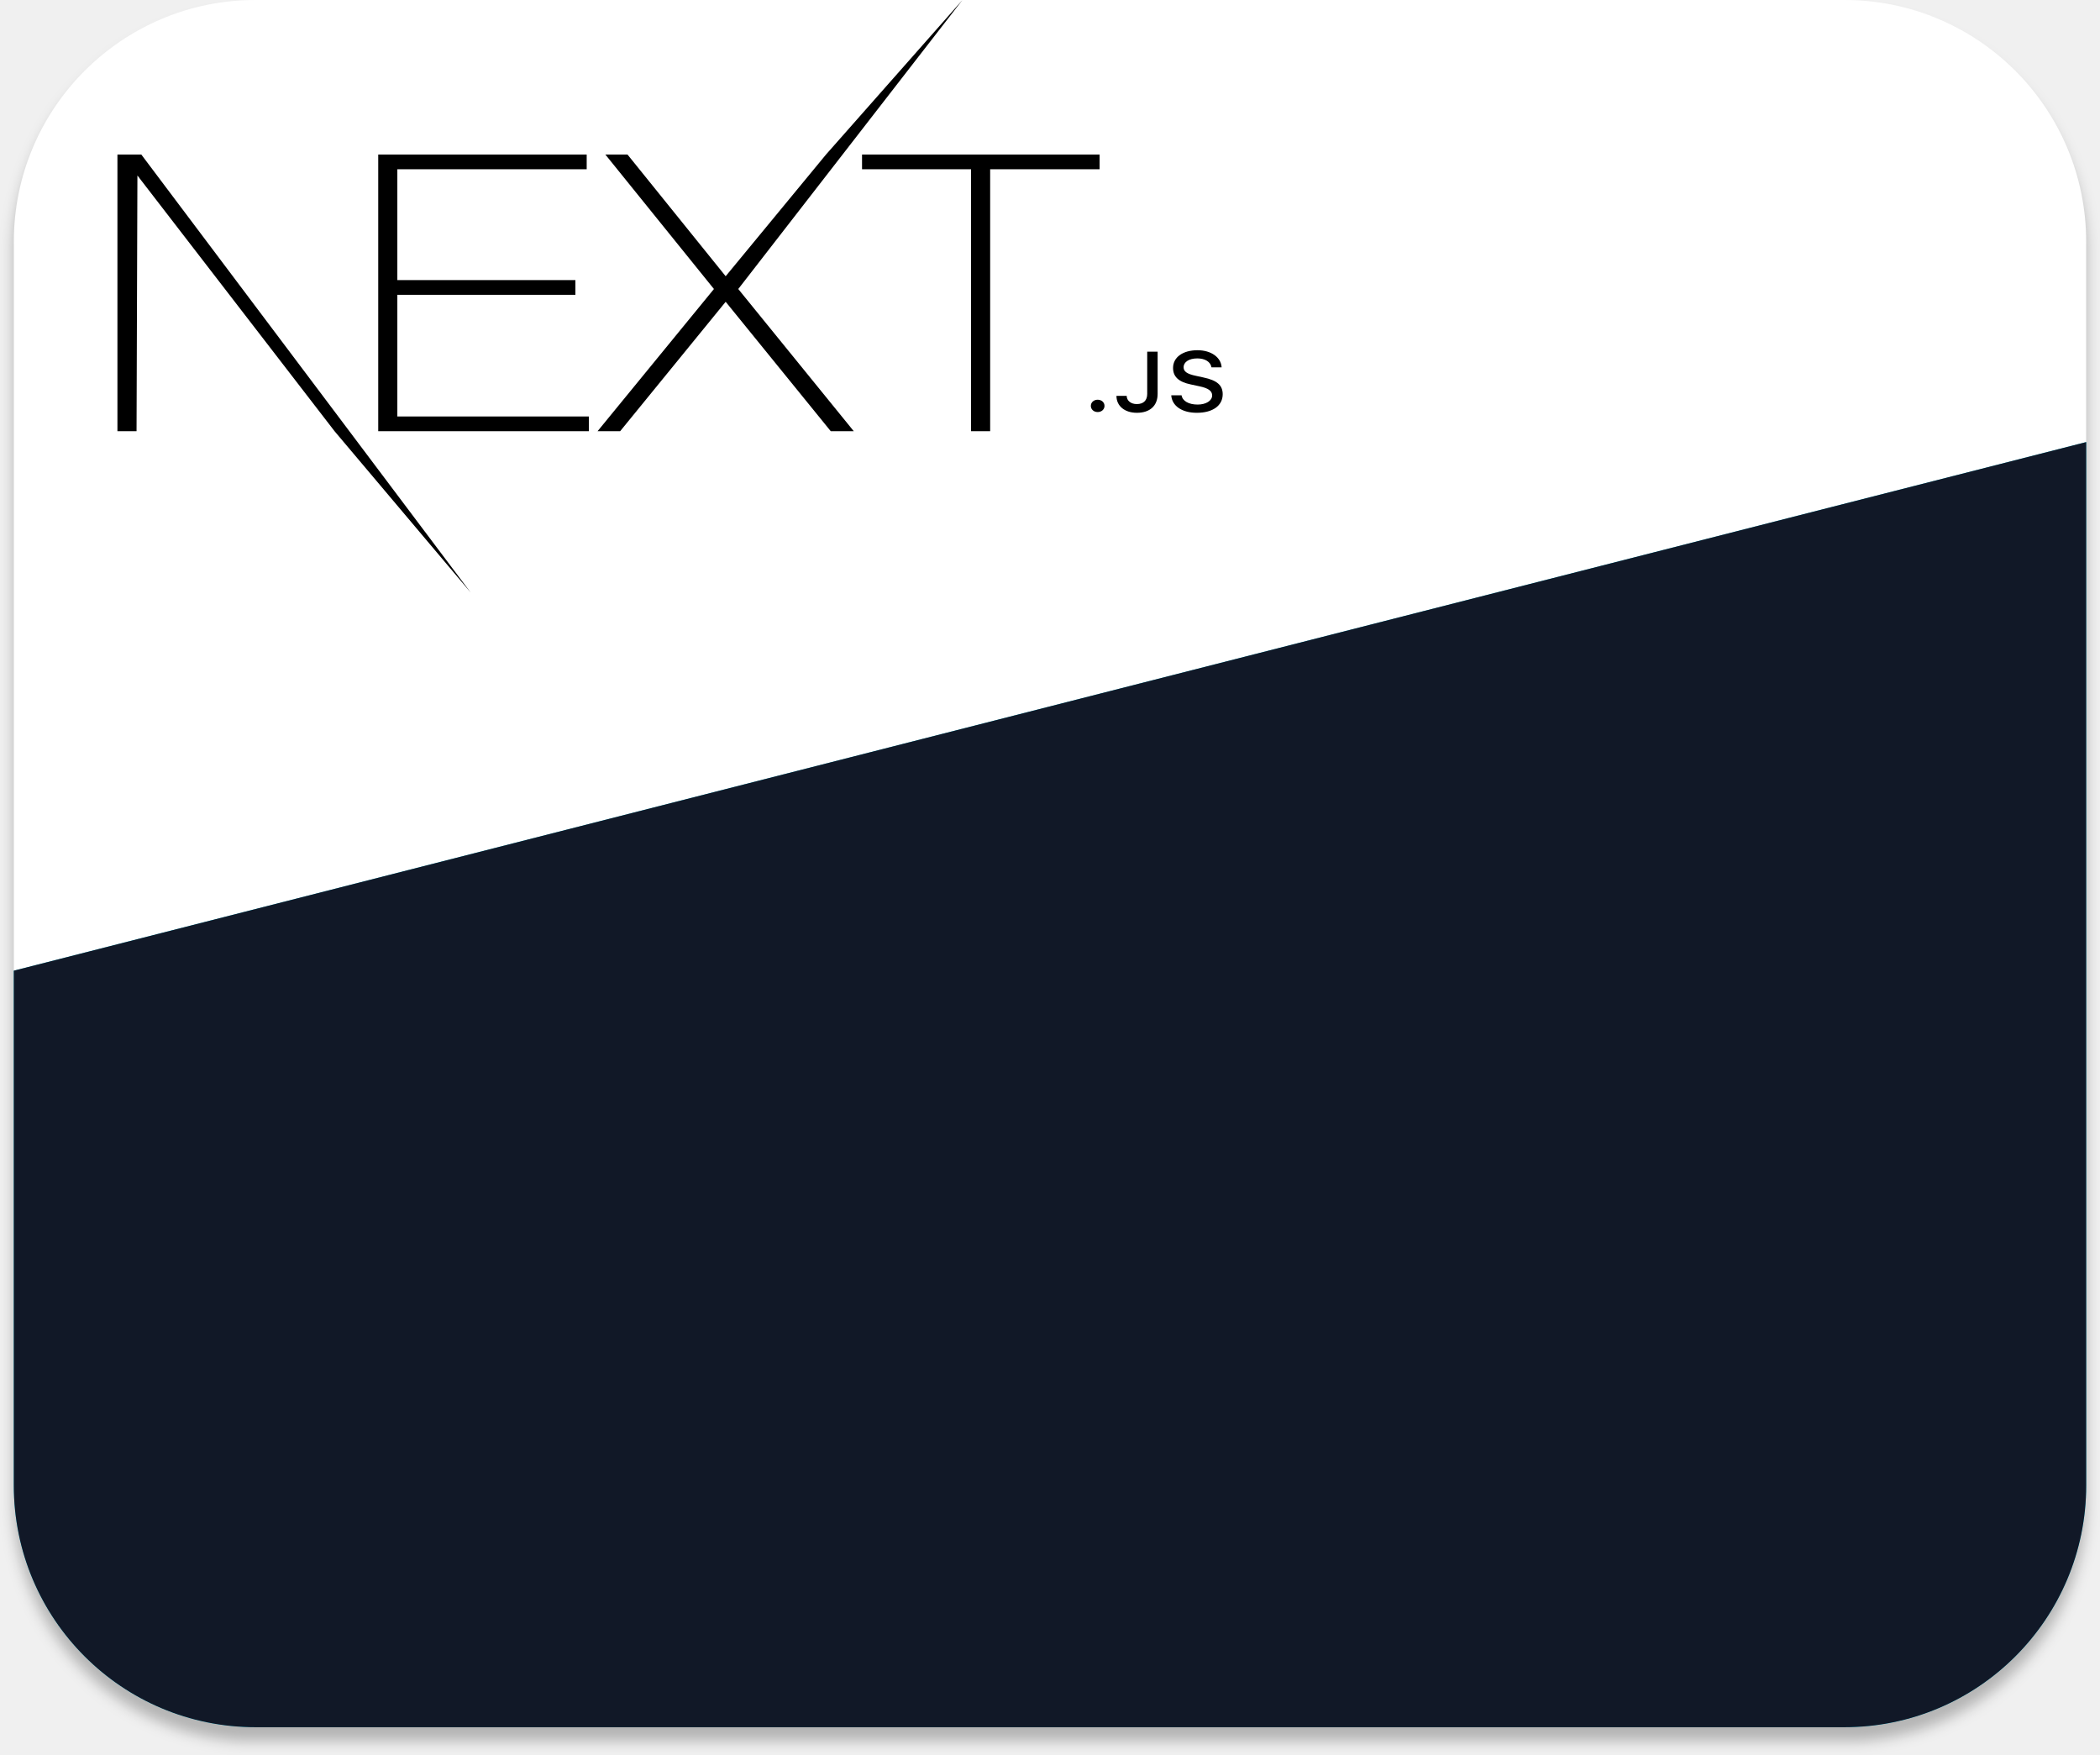
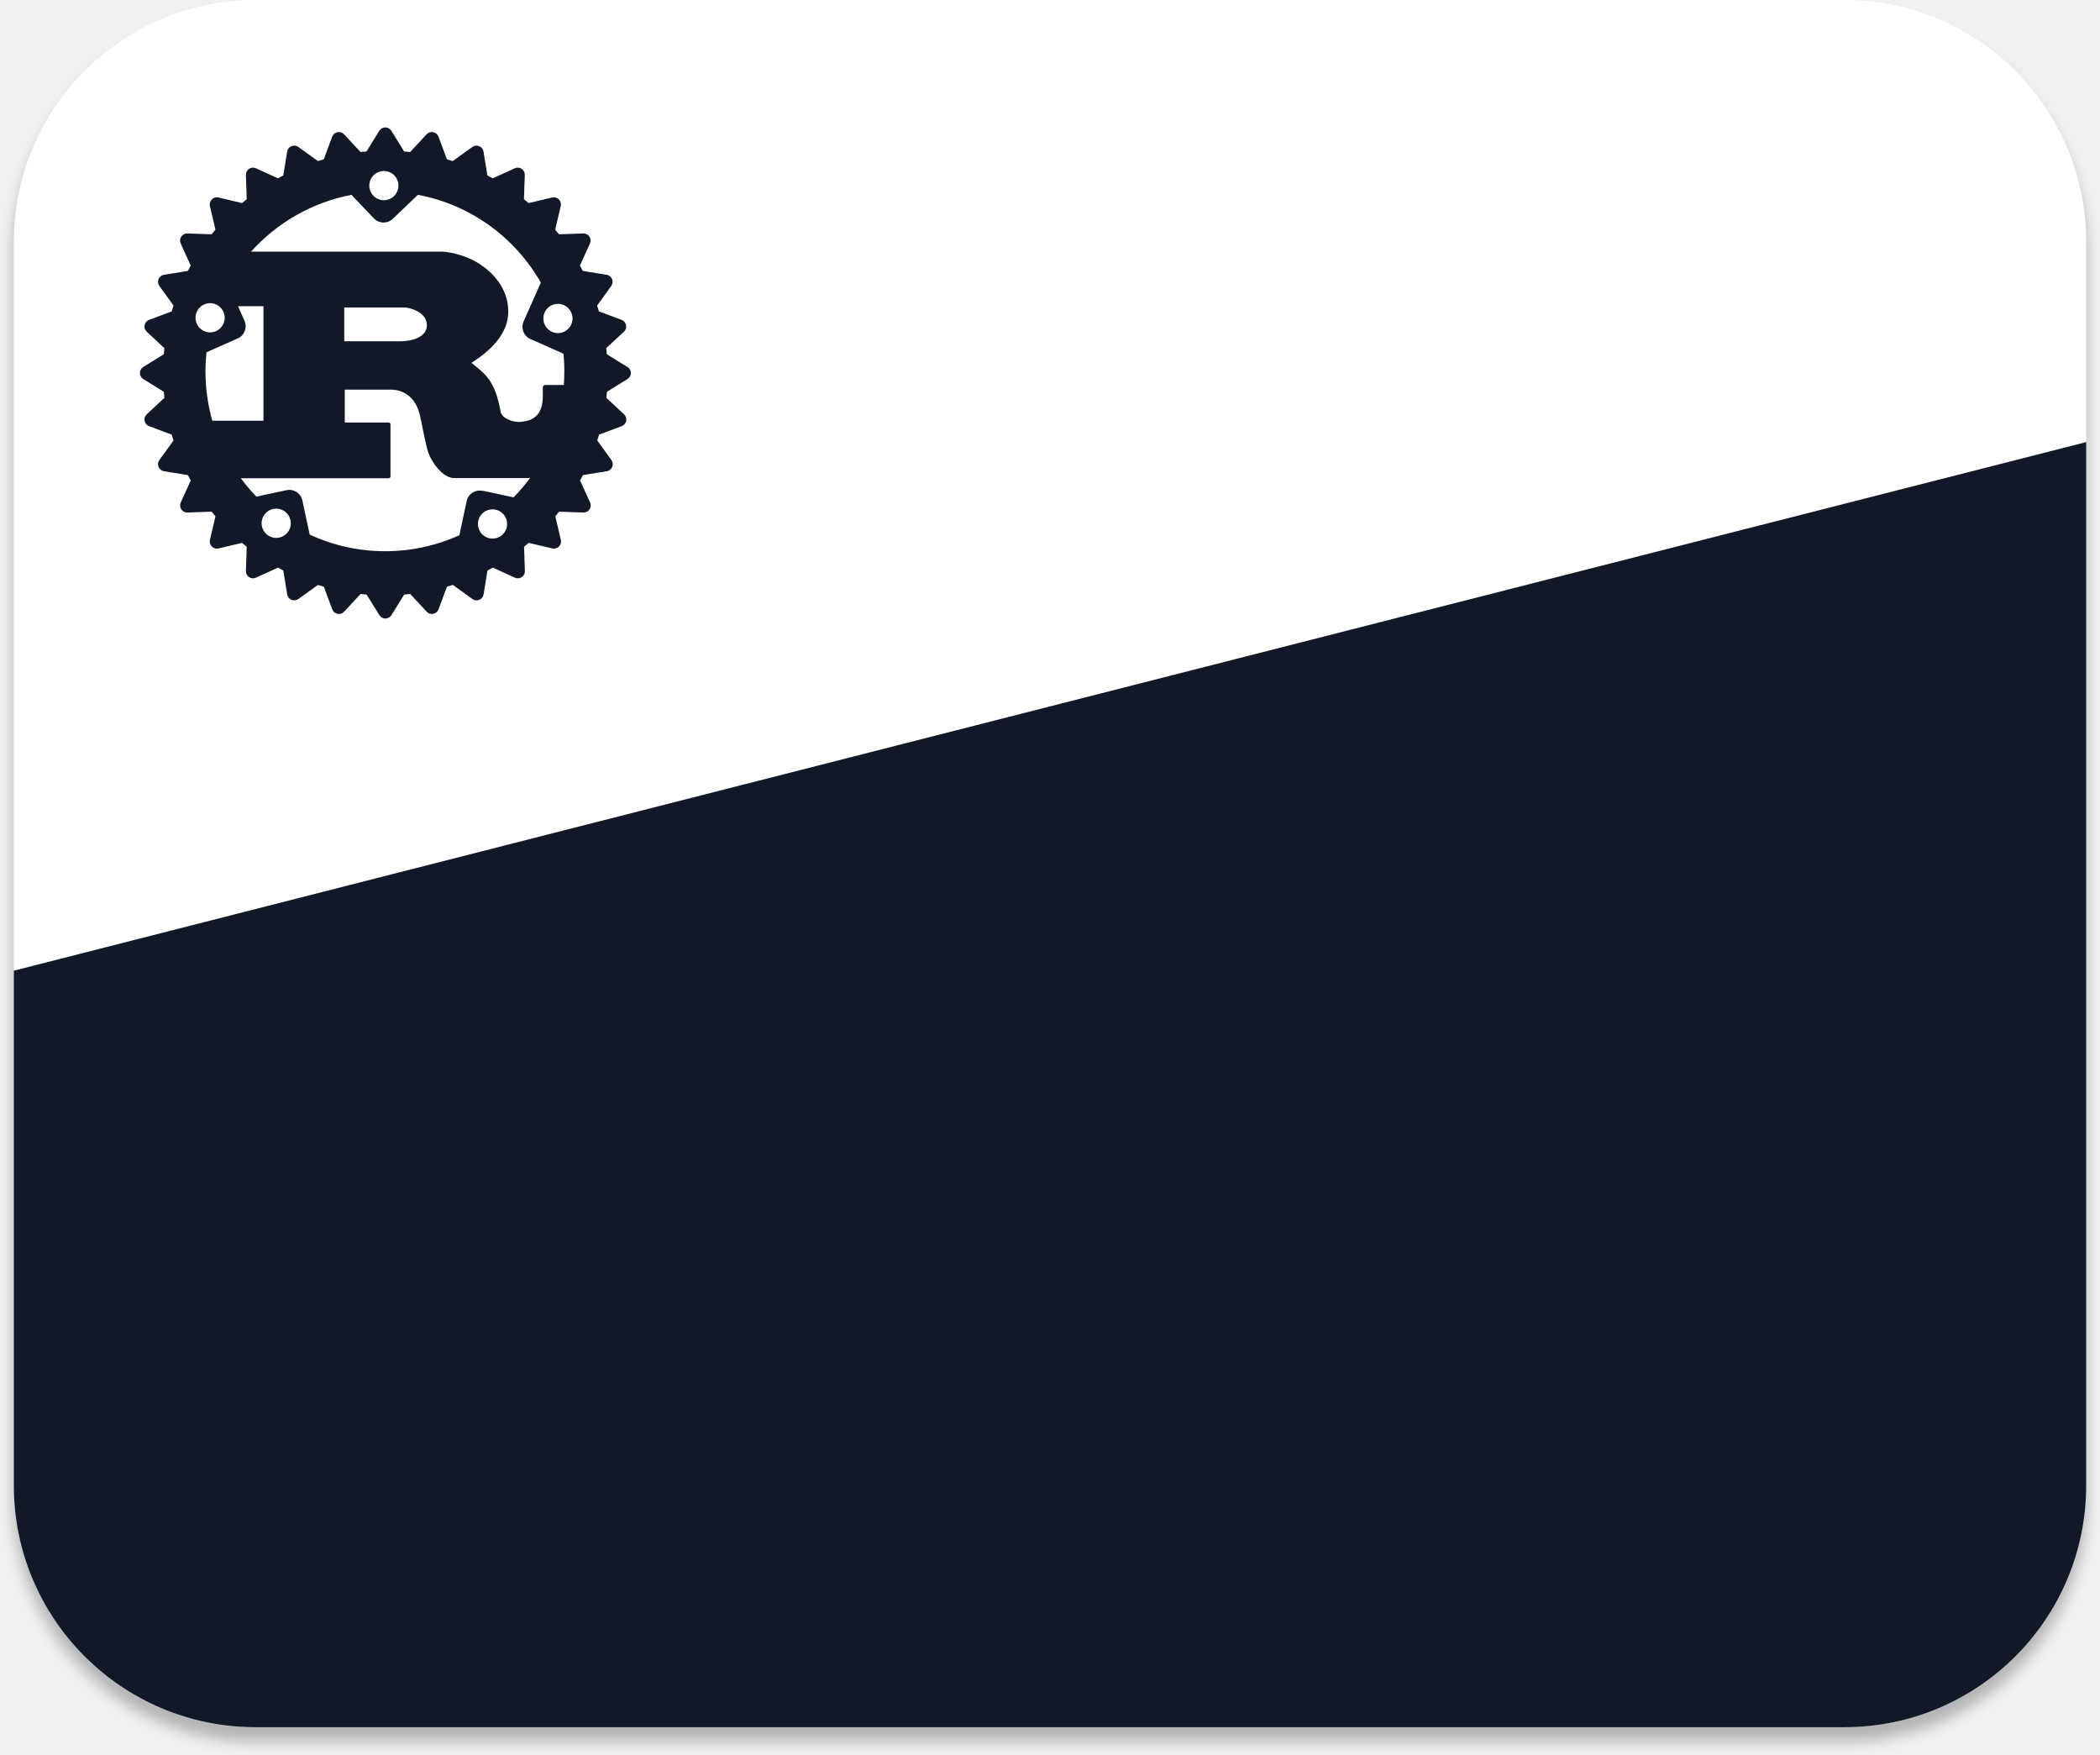
<svg xmlns="http://www.w3.org/2000/svg" width="608" height="508" viewBox="0 0 608 508" fill="none">
-   <g filter="url(#filter0_d_513_142)">
-     <g clip-path="url(#clip0_513_142)">
+   <g filter="url(#filter0_d_513_148)">
+     <g clip-path="url(#clip0_513_148)">
      <rect x="4" width="600" height="500" rx="70" fill="white" />
-       <path d="M4 280.997L605 127.724V490C605 495.523 600.523 500 595 500H14C8.477 500 4 495.523 4 490V280.997Z" fill="#06B6D4" />
      <path d="M4 280.997L605 127.724V490C605 495.523 600.523 500 595 500H14C8.477 500 4 495.523 4 490V280.997Z" fill="#111827" />
-       <path d="M109.506 44.74H169.861V49.003H115.039V81.084H166.592V85.346H115.039V120.569H170.49V124.831H109.506V44.74ZM175.268 44.74H181.681L210.098 79.962L239.144 44.74L278.651 0L213.744 83.664L247.191 124.831H240.527L210.098 87.365L179.543 124.831H173.005L206.703 83.664L175.268 44.74ZM249.58 49.003V44.74H318.36V49.003H286.673V124.831H281.141V49.003H249.58Z" fill="black" />
-       <path d="M34 44.74H40.916L136.279 171.54L96.87 124.831L39.784 50.797L39.532 124.831H34V44.74Z" fill="black" />
-       <path d="M317.802 119.282C318.946 119.282 319.78 118.504 319.78 117.498C319.78 116.492 318.946 115.714 317.802 115.714C316.672 115.714 315.824 116.492 315.824 117.498C315.824 118.504 316.672 119.282 317.802 119.282ZM323.239 114.589C323.239 117.558 325.647 119.498 329.16 119.498C332.9 119.498 335.161 117.498 335.161 114.026V101.802H332.147V114.014C332.147 115.942 331.057 116.971 329.133 116.971C327.41 116.971 326.239 116.014 326.199 114.589H323.239ZM339.104 114.433C339.319 117.522 342.212 119.498 346.518 119.498C351.12 119.498 354 117.426 354 114.122C354 111.524 352.358 110.087 348.375 109.261L346.236 108.794C343.706 108.267 342.683 107.561 342.683 106.328C342.683 104.771 344.271 103.754 346.653 103.754C348.914 103.754 350.474 104.747 350.757 106.34H353.691C353.516 103.43 350.636 101.383 346.693 101.383C342.454 101.383 339.629 103.43 339.629 106.507C339.629 109.046 341.23 110.554 344.742 111.284L347.245 111.823C349.815 112.362 350.945 113.152 350.945 114.469C350.945 116.002 349.169 117.115 346.747 117.115C344.15 117.115 342.347 116.073 342.091 114.433H339.104Z" fill="black" />
+       <path d="M181.641 106.234L175.678 102.539C175.627 101.957 175.57 101.377 175.508 100.8L180.643 96.018C181.165 95.532 181.398 94.812 181.257 94.116C181.12 93.417 180.629 92.841 179.962 92.595L173.401 90.149C173.236 89.582 173.064 89.018 172.887 88.451L176.976 82.773C177.393 82.195 177.479 81.444 177.207 80.789C176.936 80.133 176.342 79.663 175.645 79.548L168.73 78.423C168.461 77.898 168.181 77.382 167.899 76.874L170.806 70.489C171.104 69.84 171.042 69.09 170.646 68.492C170.25 67.9 169.581 67.554 168.866 67.581L161.843 67.825C161.48 67.372 161.11 66.922 160.734 66.48L162.351 59.647C162.514 58.953 162.309 58.221 161.803 57.718C161.302 57.215 160.574 57.008 159.874 57.171L153.041 58.787C152.598 58.412 152.149 58.041 151.693 57.679L151.939 50.655C151.966 49.945 151.62 49.27 151.028 48.876C150.434 48.479 149.683 48.419 149.031 48.714L142.659 51.621C142.145 51.339 141.628 51.059 141.111 50.788L139.983 43.874C139.869 43.173 139.399 42.578 138.742 42.312C138.085 42.038 137.329 42.127 136.758 42.542L131.08 46.632C130.52 46.453 129.958 46.282 129.395 46.119L126.95 39.558C126.701 38.889 126.125 38.399 125.428 38.261C124.73 38.123 124.016 38.356 123.526 38.874L118.745 44.01C118.167 43.946 117.586 43.887 117.006 43.84L113.311 37.862C112.937 37.258 112.275 36.89 111.558 36.89C110.841 36.89 110.186 37.258 109.819 37.862L106.124 43.84C105.543 43.887 104.961 43.946 104.385 44.01L99.603 38.874C99.118 38.356 98.398 38.123 97.702 38.261C97.002 38.4 96.426 38.889 96.18 39.558L93.735 46.119C93.167 46.282 92.605 46.455 92.05 46.632L86.372 42.542C85.794 42.125 85.042 42.037 84.388 42.312C83.732 42.583 83.261 43.178 83.147 43.874L82.019 50.788C81.498 51.059 80.981 51.337 80.471 51.621L74.099 48.714C73.451 48.418 72.7 48.479 72.102 48.876C71.51 49.27 71.163 49.945 71.191 50.655L71.435 57.679C70.981 58.041 70.532 58.412 70.088 58.787L63.254 57.171C62.56 57.009 61.828 57.215 61.325 57.718C60.82 58.222 60.615 58.949 60.778 59.647L62.381 66.48C62.007 66.923 61.638 67.372 61.275 67.825L54.252 67.581C53.544 67.56 52.866 67.9 52.472 68.492C52.075 69.082 52.016 69.837 52.31 70.489L55.218 76.874C54.935 77.386 54.655 77.903 54.385 78.423L47.47 79.548C46.768 79.662 46.175 80.132 45.908 80.789C45.636 81.448 45.724 82.202 46.139 82.773L50.228 88.451C50.05 89.012 49.877 89.576 49.714 90.149L43.153 92.595C42.487 92.843 41.997 93.419 41.858 94.116C41.719 94.814 41.952 95.529 42.472 96.018L47.607 100.8C47.543 101.377 47.486 101.959 47.437 102.539L41.474 106.234C40.869 106.608 40.501 107.268 40.501 107.986C40.501 108.705 40.869 109.358 41.474 109.725L47.437 113.42C47.486 114.002 47.543 114.582 47.607 115.159L42.472 119.941C41.952 120.426 41.719 121.146 41.858 121.843C41.997 122.543 42.487 123.117 43.153 123.364L49.714 125.81C49.877 126.378 50.05 126.941 50.228 127.508L46.139 133.186C45.723 133.765 45.635 134.516 45.908 135.17C46.181 135.829 46.775 136.299 47.484 136.411L54.398 137.536C54.669 138.061 54.946 138.577 55.231 139.085L52.324 145.456C52.028 146.104 52.089 146.856 52.486 147.453C52.882 148.047 53.557 148.393 54.265 148.365L61.275 148.119C61.64 148.575 62.009 149.022 62.383 149.467L60.781 156.3C60.617 156.993 60.823 157.713 61.328 158.215C61.829 158.722 62.559 158.924 63.257 158.761L70.09 157.158C70.534 157.536 70.984 157.903 71.438 158.264L71.193 165.288C71.166 165.998 71.513 166.673 72.105 167.067C72.695 167.462 73.45 167.522 74.102 167.226L80.473 164.319C80.987 164.604 81.503 164.881 82.022 165.152L83.149 172.066C83.263 172.77 83.734 173.365 84.391 173.642C85.047 173.915 85.804 173.827 86.374 173.413L92.053 169.324C92.614 169.502 93.178 169.675 93.751 169.838L96.196 176.4C96.445 177.066 97.021 177.559 97.718 177.695C98.416 177.836 99.131 177.602 99.62 177.081L104.402 171.945C104.979 172.012 105.56 172.068 106.141 172.119L109.836 178.083C110.208 178.685 110.869 179.056 111.574 179.056C112.28 179.056 112.947 178.686 113.327 178.083L117.022 172.119C117.603 172.068 118.184 172.012 118.761 171.945L123.543 177.081C124.028 177.602 124.748 177.836 125.445 177.695C126.144 177.557 126.72 177.066 126.966 176.4L129.411 169.838C129.979 169.675 130.543 169.502 131.11 169.324L136.788 173.413C137.365 173.827 138.118 173.915 138.771 173.642C139.429 173.372 139.899 172.776 140.013 172.066L141.141 165.152C141.662 164.881 142.179 164.6 142.689 164.319L149.061 167.226C149.709 167.522 150.46 167.462 151.058 167.067C151.65 166.67 151.995 165.998 151.969 165.288L151.725 158.264C152.178 157.901 152.628 157.536 153.071 157.158L159.904 158.761C160.598 158.924 161.331 158.722 161.833 158.215C162.339 157.711 162.544 156.987 162.381 156.3L160.778 149.467C161.153 149.022 161.522 148.575 161.883 148.119L168.907 148.365C169.615 148.393 170.293 148.047 170.686 147.453C171.083 146.861 171.144 146.107 170.847 145.456L167.94 139.085C168.224 138.57 168.502 138.054 168.771 137.536L175.686 136.411C176.389 136.299 176.982 135.829 177.248 135.17C177.52 134.514 177.434 133.757 177.017 133.186L172.928 127.508C173.105 126.947 173.277 126.383 173.441 125.81L180.003 123.364C180.67 123.115 181.162 122.54 181.298 121.843C181.439 121.145 181.205 120.43 180.684 119.941L175.549 115.159C175.611 114.582 175.668 114 175.718 113.42L181.682 109.725C182.287 109.353 182.655 108.691 182.655 107.986C182.655 107.281 182.288 106.614 181.683 106.234H181.641ZM141.702 155.819C139.419 155.327 137.979 153.075 138.469 150.792C138.956 148.51 141.199 147.057 143.481 147.546C145.764 148.033 147.217 150.29 146.728 152.572C146.239 154.854 143.998 156.308 141.715 155.819H141.702ZM139.678 142.098C137.599 141.652 135.548 142.976 135.113 145.06L132.994 154.949C126.459 157.911 119.137 159.568 111.53 159.568C103.705 159.568 96.315 157.843 89.658 154.746L87.539 144.856C87.093 142.777 85.053 141.446 82.974 141.894L74.239 143.769C72.623 142.098 71.115 140.318 69.729 138.444H112.25C112.731 138.444 113.051 138.357 113.051 137.919V122.84C113.051 122.403 112.731 122.316 112.25 122.316H99.82V112.793H113.255C114.482 112.793 119.816 113.143 121.515 119.966C122.048 122.058 123.226 128.877 124.028 131.064C124.827 133.51 128.076 138.4 131.54 138.4H152.733C152.973 138.4 153.23 138.373 153.5 138.324C152.033 140.321 150.416 142.209 148.691 143.976L139.752 142.06L139.678 142.098ZM80.855 155.615C78.573 156.107 76.331 154.653 75.842 152.368C75.354 150.086 76.804 147.831 79.089 147.342C81.371 146.854 83.613 148.308 84.102 150.589C84.589 152.871 83.139 155.126 80.855 155.615ZM64.689 90.272C65.634 92.404 64.673 94.904 62.542 95.855C60.41 96.802 57.924 95.839 56.973 93.709C56.022 91.579 56.989 89.076 59.119 88.125C61.252 87.18 63.738 88.141 64.689 90.272ZM59.73 102.009L68.832 97.961C70.775 97.098 71.658 94.823 70.788 92.88L68.914 88.641H76.277V121.789H61.469C60.18 117.251 59.486 112.469 59.486 107.524C59.486 105.636 59.588 103.775 59.783 101.941L59.73 102.009ZM99.67 98.789V89.008H117.195C118.101 89.008 123.593 90.056 123.593 94.157C123.593 97.567 119.382 98.789 115.918 98.789H99.616H99.67ZM163.383 107.592C163.383 108.891 163.336 110.174 163.241 111.451H157.902C157.368 111.451 157.153 111.801 157.153 112.324V114.769C157.153 120.529 153.906 121.793 151.054 122.105C148.337 122.411 145.334 120.969 144.968 119.307C143.365 110.3 140.702 108.384 136.491 105.043C141.721 101.728 147.155 96.824 147.155 90.235C147.155 83.157 142.305 78.701 139.004 76.514C134.358 73.458 129.223 72.846 127.837 72.846H72.682C80.168 64.505 90.343 58.582 101.754 56.409L108.261 63.228C109.728 64.763 112.16 64.831 113.709 63.353L120.99 56.398C136.205 59.237 149.111 68.719 156.583 81.802L151.597 93.05C150.737 94.992 151.615 97.275 153.553 98.13L163.144 102.396C163.31 104.094 163.397 105.82 163.397 107.558L163.383 107.592ZM108.229 50.672C109.913 49.055 112.589 49.123 114.192 50.809C115.795 52.493 115.741 55.17 114.052 56.786C112.368 58.403 109.692 58.335 108.089 56.648C106.486 54.963 106.54 52.287 108.229 50.67V50.672ZM157.678 90.475C158.622 88.343 161.115 87.378 163.247 88.329C165.38 89.275 166.345 91.78 165.394 93.912C164.45 96.045 161.957 97.01 159.824 96.059C157.691 95.113 156.727 92.608 157.678 90.475Z" fill="#111827" />
    </g>
  </g>
  <defs>
-     <filter id="filter0_d_513_142" x="0" y="0" width="608" height="508" filterUnits="userSpaceOnUse" color-interpolation-filters="sRGB">
+     <filter id="filter0_d_513_148" x="0" y="0" width="608" height="508" filterUnits="userSpaceOnUse" color-interpolation-filters="sRGB">
      <feFlood flood-opacity="0" result="BackgroundImageFix" />
      <feColorMatrix in="SourceAlpha" type="matrix" values="0 0 0 0 0 0 0 0 0 0 0 0 0 0 0 0 0 0 127 0" result="hardAlpha" />
      <feOffset dy="4" />
      <feGaussianBlur stdDeviation="2" />
      <feColorMatrix type="matrix" values="0 0 0 0 0 0 0 0 0 0 0 0 0 0 0 0 0 0 0.25 0" />
-       <feBlend mode="normal" in2="BackgroundImageFix" result="effect1_dropShadow_513_142" />
-       <feBlend mode="normal" in="SourceGraphic" in2="effect1_dropShadow_513_142" result="shape" />
+       <feBlend mode="normal" in2="BackgroundImageFix" result="effect1_dropShadow_513_148" />
+       <feBlend mode="normal" in="SourceGraphic" in2="effect1_dropShadow_513_148" result="shape" />
    </filter>
-     <clipPath id="clip0_513_142">
+     <clipPath id="clip0_513_148">
      <rect x="4" width="600" height="500" rx="70" fill="white" />
    </clipPath>
  </defs>
</svg>
